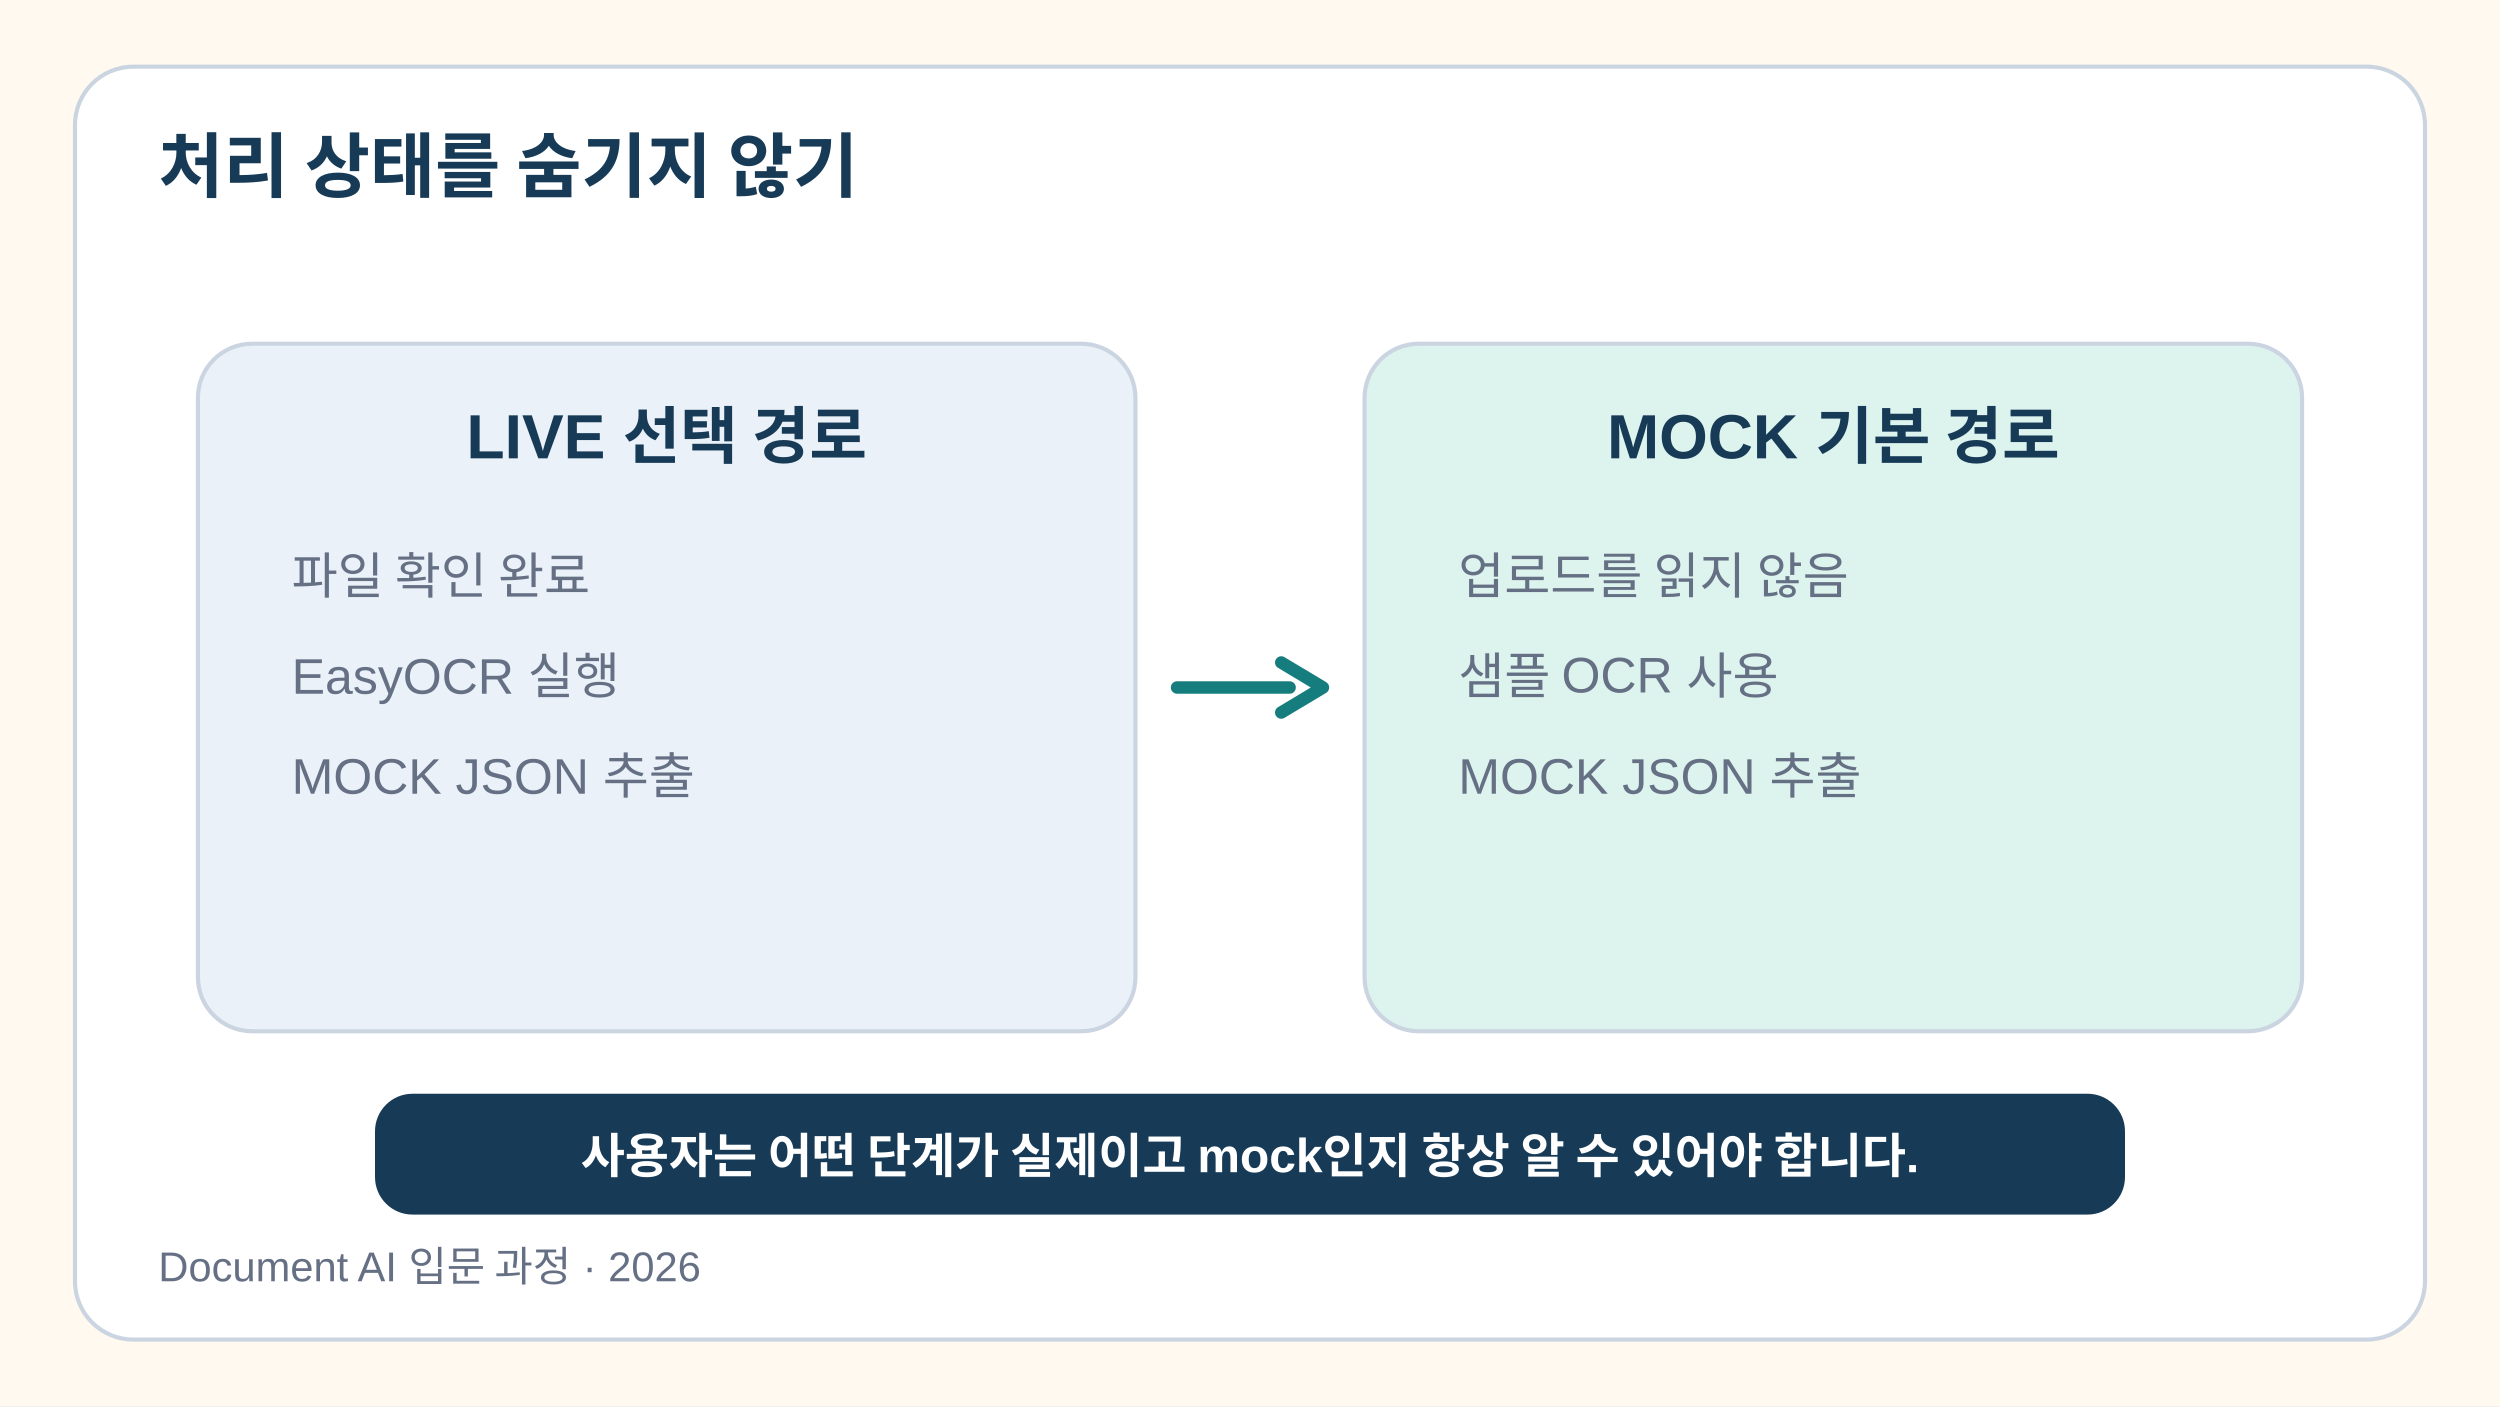
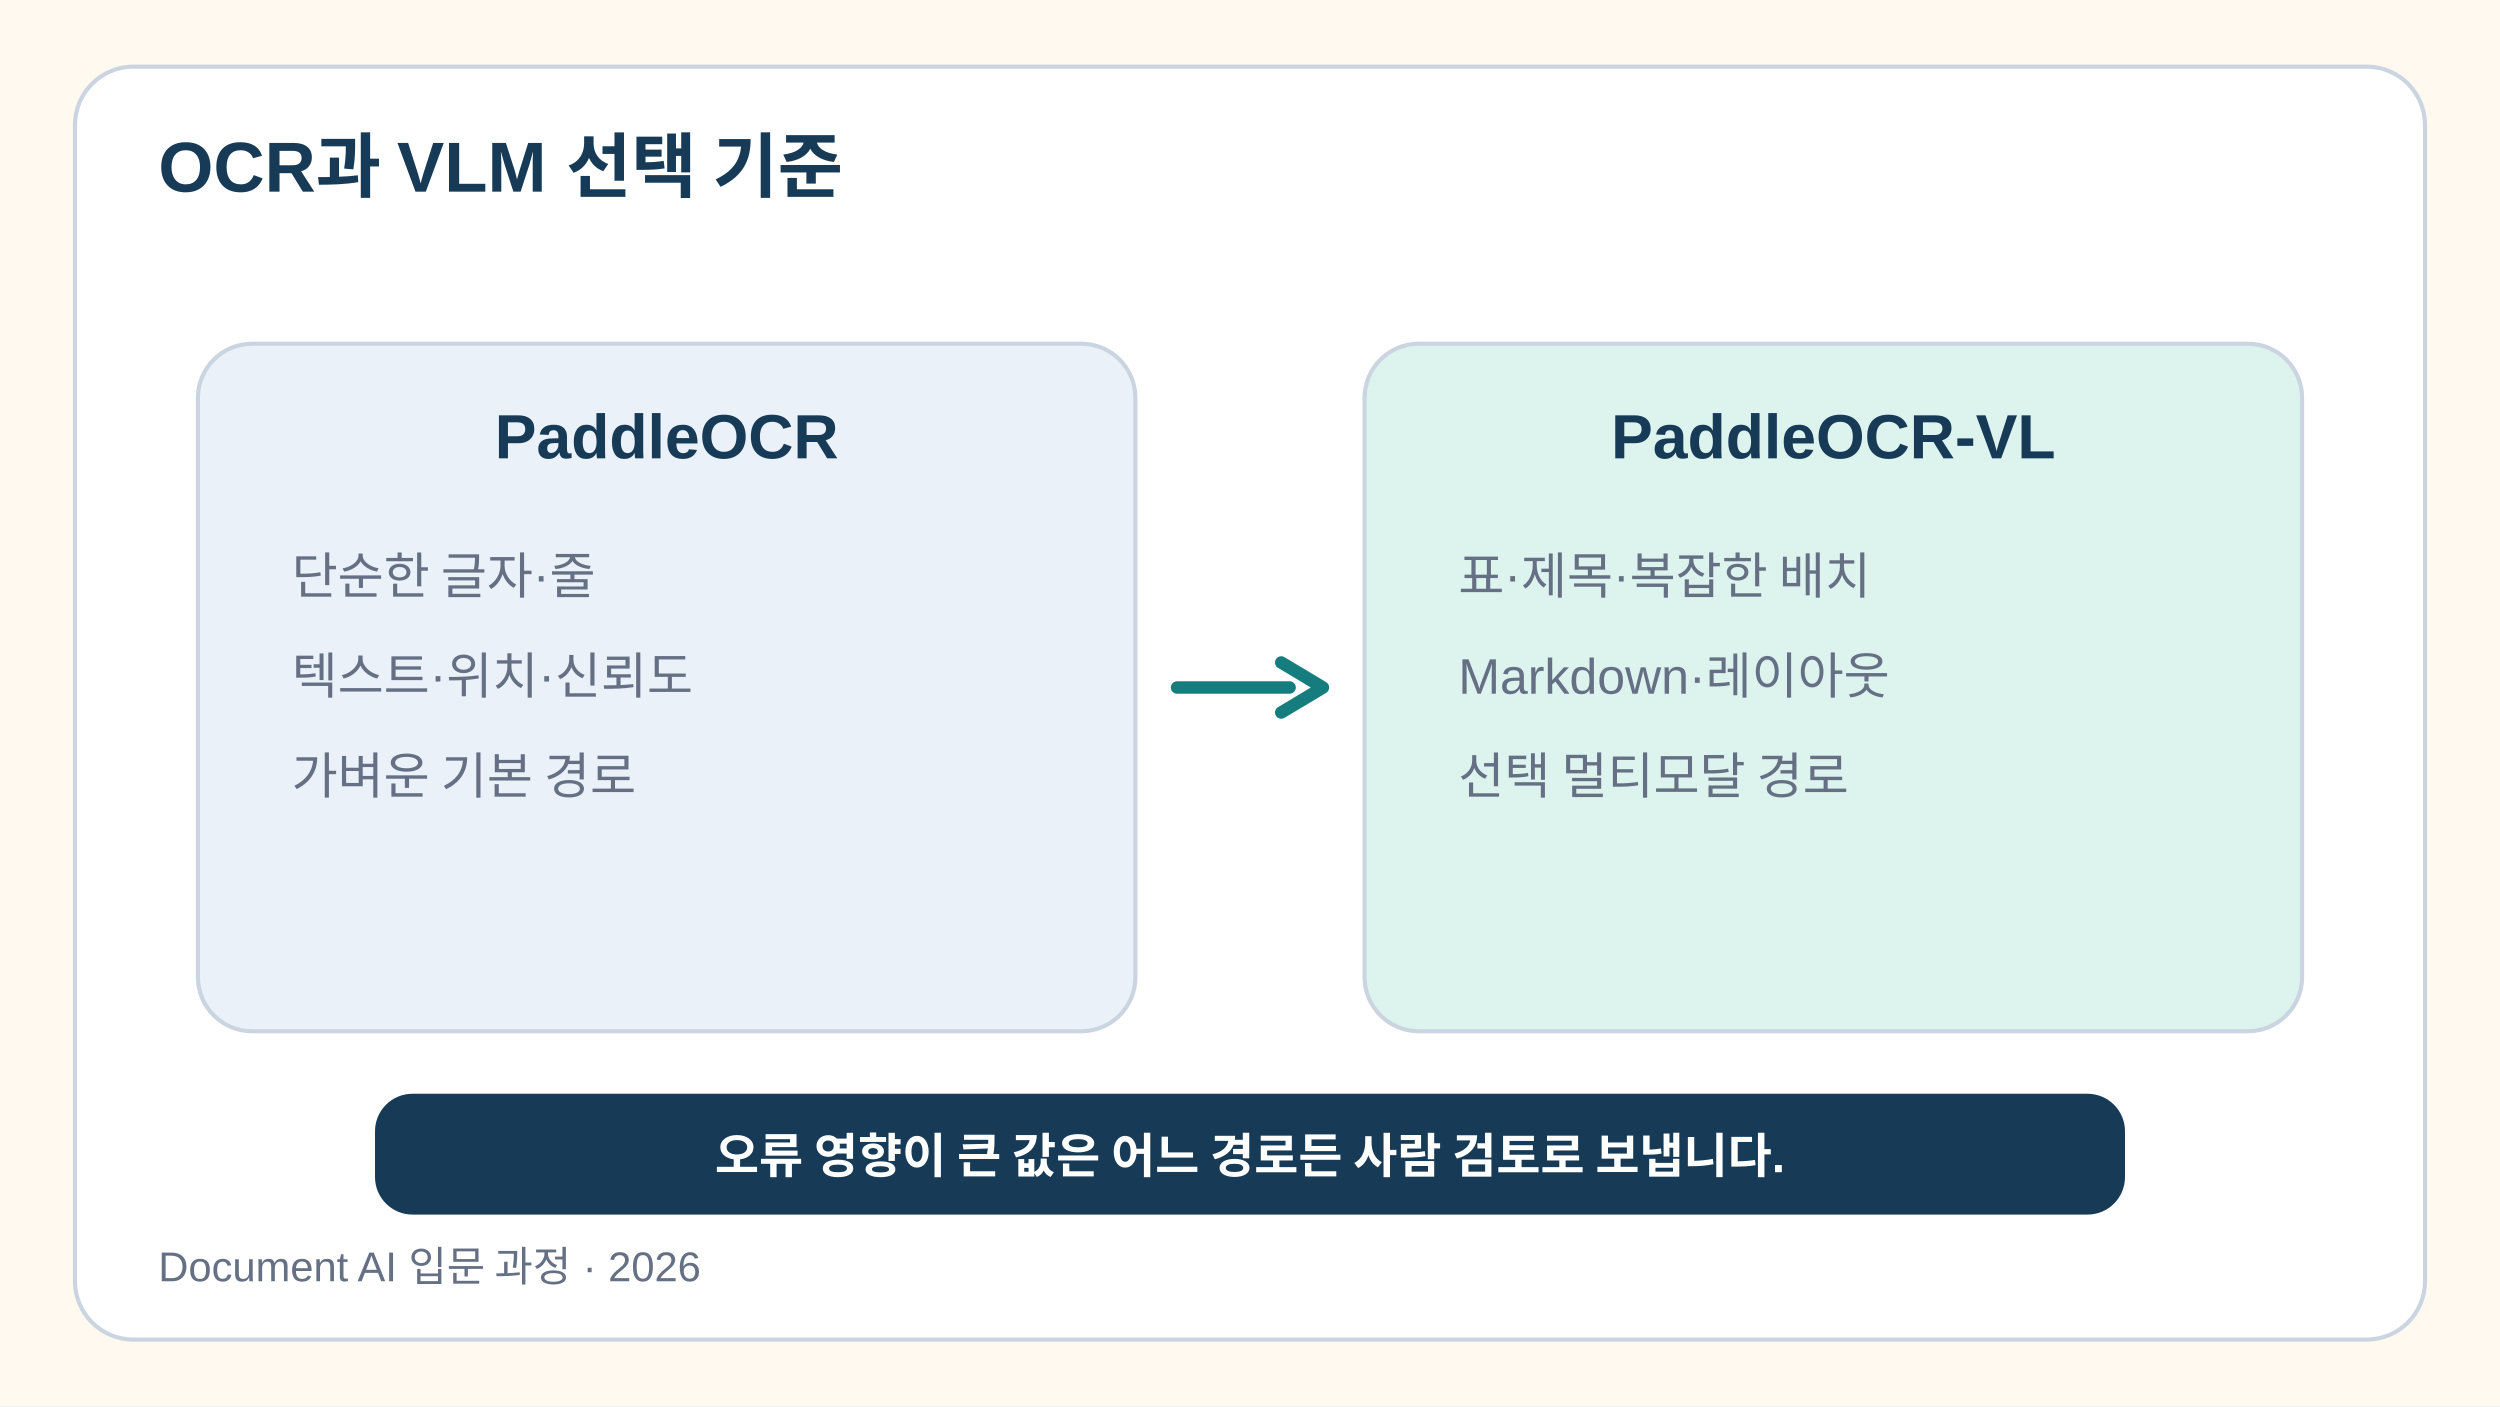
<svg xmlns="http://www.w3.org/2000/svg" width="1200" height="675" viewBox="0 0 1200 675" role="img" aria-labelledby="title desc">
  <rect width="1200" height="675" fill="#FFF9EF" />
  <rect x="36" y="32" width="1128" height="611" rx="28" fill="#FFFFFF" stroke="#CBD5E1" stroke-width="2" />
-   <text x="76" y="92" font-family="Arial, Apple SD Gothic Neo, Noto Sans KR, sans-serif" font-size="34" font-weight="700" fill="#173B57">처리 상태를 숨기지 않기</text>
+   <text x="76" y="92" font-family="Arial, Apple SD Gothic Neo, Noto Sans KR, sans-serif" font-size="34" font-weight="700" fill="#173B57">OCR과 VLM 선택 기준</text>
  <g font-family="Arial, Apple SD Gothic Neo, Noto Sans KR, sans-serif">
    <rect x="95" y="165" width="450" height="330" rx="26" fill="#EAF1F8" stroke="#CBD5E1" stroke-width="2" />
    <rect x="655" y="165" width="450" height="330" rx="26" fill="#DDF3EE" stroke="#CBD5E1" stroke-width="2" />
    <text x="320" y="220" text-anchor="middle" font-size="30" font-weight="600" fill="#173B57">
-       <tspan x="320" dy="0">LIVE 선택 경로</tspan>
+       <tspan x="320" dy="0">PaddleOCR</tspan>
    </text>
    <text x="880" y="220" text-anchor="middle" font-size="30" font-weight="600" fill="#173B57">
-       <tspan x="880" dy="0">MOCK 기본 경로</tspan>
+       <tspan x="880" dy="0">PaddleOCR-VL</tspan>
    </text>
    <text x="140" y="285" text-anchor="start" font-size="24" font-weight="400" fill="#667085">
-       <tspan x="140" dy="0">파일 확인 완료</tspan>
-       <tspan x="140" dy="48">EasyOCR 실행</tspan>
-       <tspan x="140" dy="48">MOCK JSON 추출</tspan>
+       <tspan x="140" dy="0">단순한 글자·줄</tspan>
+       <tspan x="140" dy="48">텍스트·위치·신뢰도</tspan>
+       <tspan x="140" dy="48">가벼운 기본 경로</tspan>
    </text>
    <text x="700" y="285" text-anchor="start" font-size="24" font-weight="400" fill="#667085">
-       <tspan x="700" dy="0">업로드를 읽지 않음</tspan>
-       <tspan x="700" dy="48">샘플 OCR 사용</tspan>
-       <tspan x="700" dy="48">MOCK JSON 추출</tspan>
+       <tspan x="700" dy="0">표·제목·복잡한 배치</tspan>
+       <tspan x="700" dy="48">Markdown·레이아웃</tspan>
+       <tspan x="700" dy="48">선택 멀티모달 경로</tspan>
    </text>
    <line x1="565" y1="330" x2="619" y2="330" stroke="#167D7F" stroke-width="6" stroke-linecap="round" />
    <path d="M 615 318 L 635 330 L 615 342" fill="none" stroke="#167D7F" stroke-width="6" stroke-linecap="round" stroke-linejoin="round" />
    <rect x="180" y="525" width="840" height="58" rx="18" fill="#173B57" />
    <text x="600" y="563" text-anchor="middle" font-size="23" font-weight="600" fill="#FFFFFF">
-       <tspan x="600" dy="0">사용자는 어떤 단계가 실제이고 mock인지 항상 알 수 있어야 합니다.</tspan>
+       <tspan x="600" dy="0">오류 영향이 큰 값은 어느 경로든 사람 검토로 보냅니다.</tspan>
    </text>
  </g>
  <text x="76" y="615" font-family="Arial, Apple SD Gothic Neo, Noto Sans KR, sans-serif" font-size="20" fill="#667085">Document AI 입문 과정 · 2026</text>
</svg>
